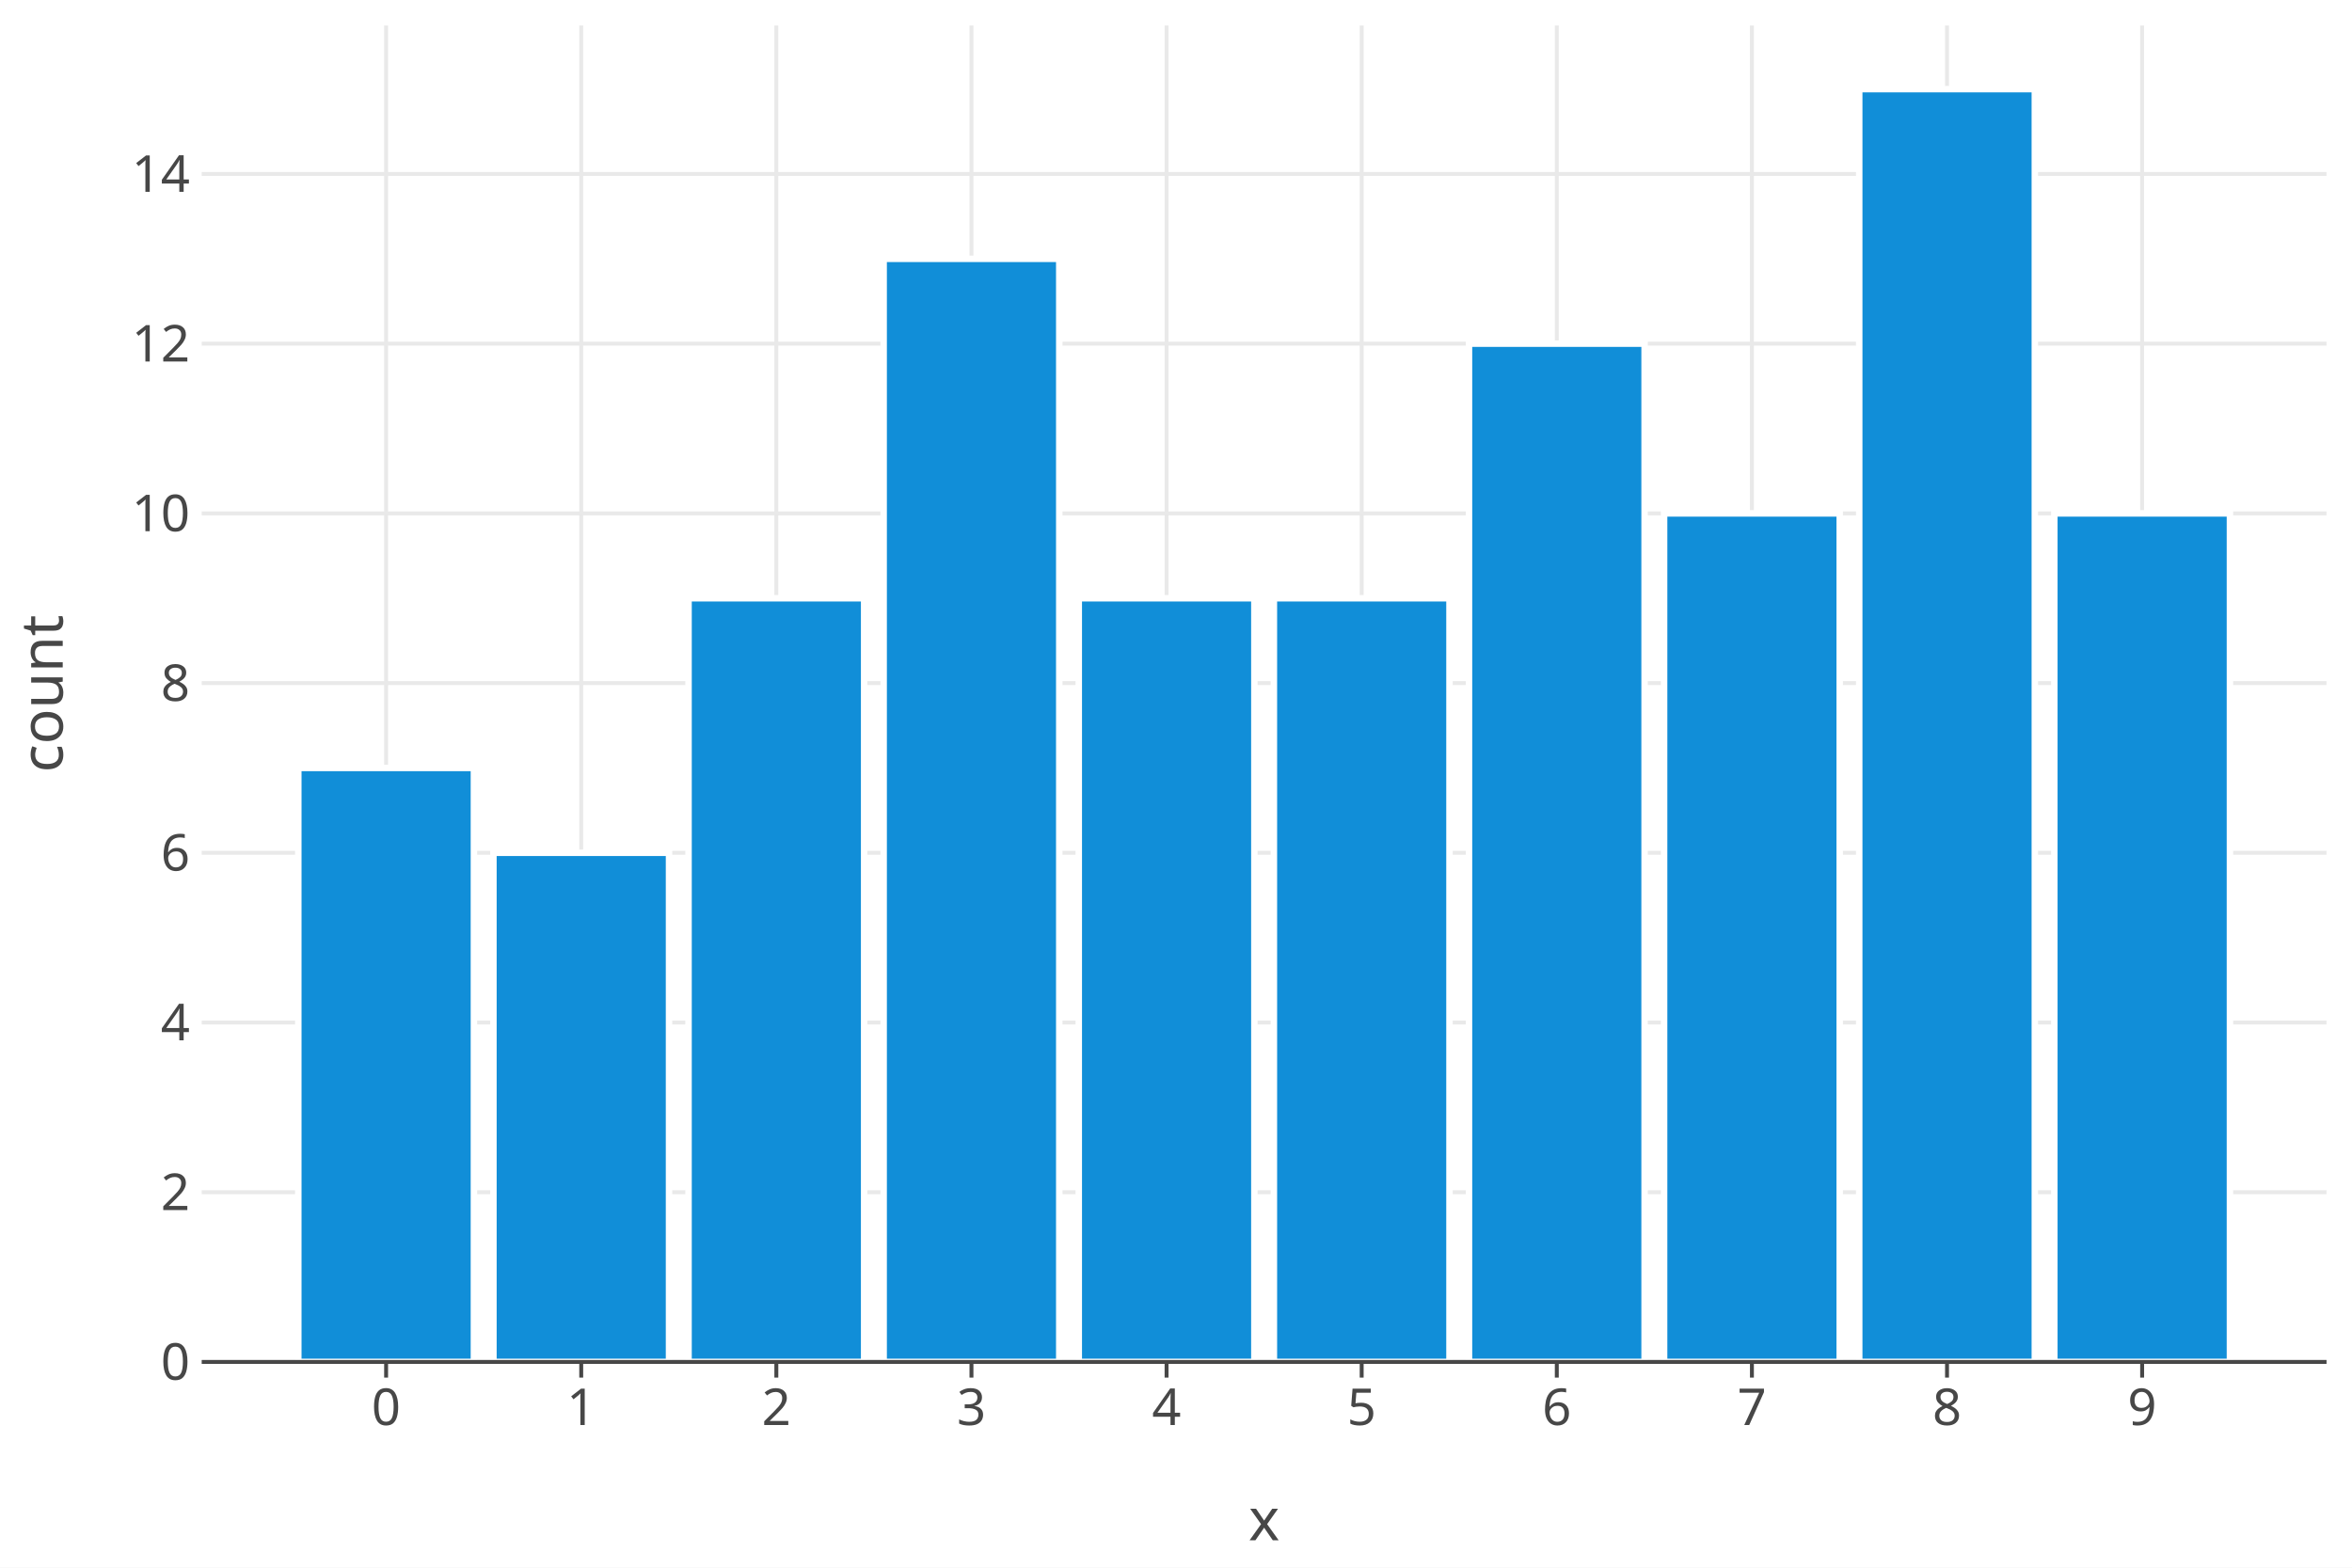
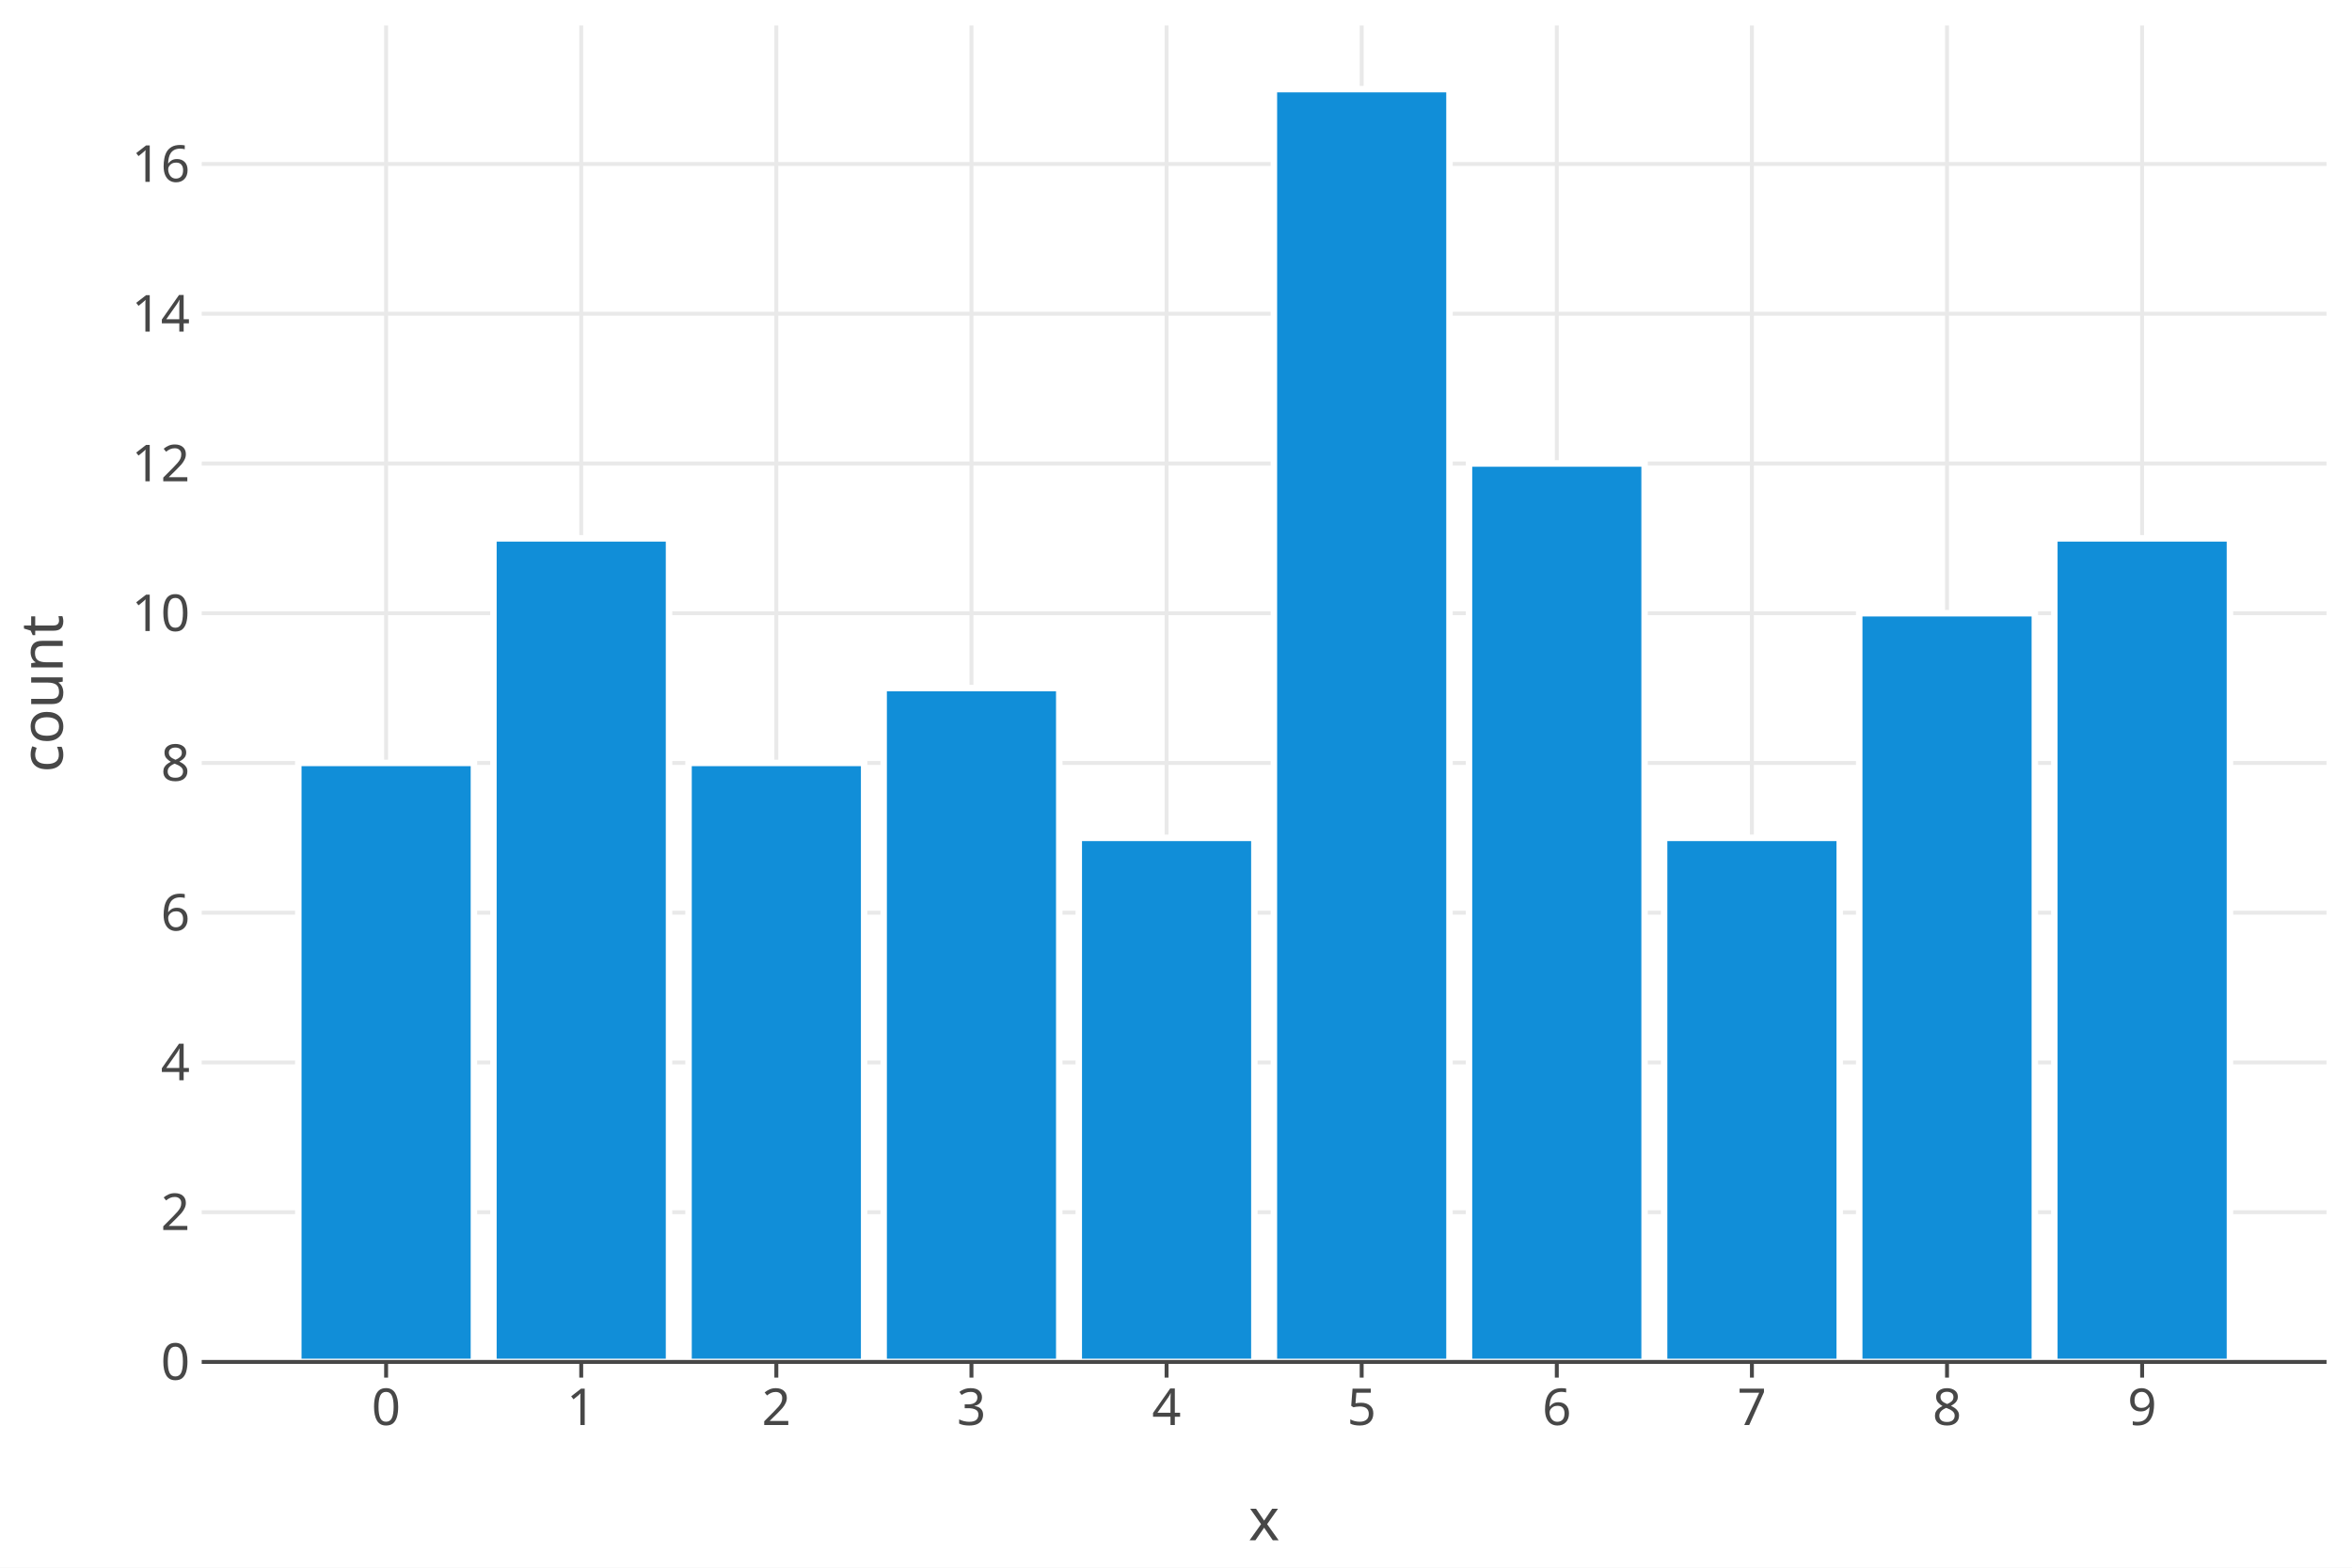
<svg xmlns="http://www.w3.org/2000/svg" display="block" class="plt-container" width="600.0" height="400.0">
  <style type="text/css">
  .plt-container {
   font-family: Lucida Grande, sans-serif;
   user-select: none;
   -webkit-user-select: none;
   -moz-user-select: none;
   -ms-user-select: none;
}
text {
   text-rendering: optimizeLegibility;
}
- #poqGBbL .plot-title {
+ #p6jUEHZ .plot-title {
fill: #474747;
font-weight: normal;
   font-style: normal;font-family: Lucida Grande, sans-serif;
font-size: 16.0px;

}
- #poqGBbL .plot-subtitle {
+ #p6jUEHZ .plot-subtitle {
fill: #474747;
font-weight: normal;
   font-style: normal;font-family: Lucida Grande, sans-serif;
font-size: 15.0px;

}
- #poqGBbL .plot-caption {
- fill: #474747;
- font-weight: normal;
-    font-style: normal;font-family: Lucida Grande, sans-serif;
- font-size: 13.0px;
- 
- }
- #poqGBbL .hyperlink-element {
+ #p6jUEHZ .plot-caption {
+ fill: #474747;
+ font-weight: normal;
+    font-style: normal;font-family: Lucida Grande, sans-serif;
+ font-size: 13.0px;
+ 
+ }
+ #p6jUEHZ .hyperlink-element {
fill: #118ed8;
font-weight: normal;
   font-style: normal;
}
- #poqGBbL .legend-title {
+ #p6jUEHZ .legend-title {
fill: #474747;
font-weight: normal;
   font-style: normal;font-family: Lucida Grande, sans-serif;
font-size: 15.0px;

}
- #poqGBbL .legend-item {
- fill: #474747;
- font-weight: normal;
-    font-style: normal;font-family: Lucida Grande, sans-serif;
- font-size: 13.0px;
- 
- }
- #poqGBbL .axis-title-x {
+ #p6jUEHZ .legend-item {
+ fill: #474747;
+ font-weight: normal;
+    font-style: normal;font-family: Lucida Grande, sans-serif;
+ font-size: 13.0px;
+ 
+ }
+ #p6jUEHZ .axis-title-x {
fill: #474747;
font-weight: normal;
   font-style: normal;font-family: Lucida Grande, sans-serif;
font-size: 15.0px;

}
- #poqGBbL .axis-text-x {
- fill: #474747;
- font-weight: normal;
-    font-style: normal;font-family: Lucida Grande, sans-serif;
- font-size: 13.0px;
- 
- }
- #dpoG4zr .axis-tooltip-text-x {
+ #p6jUEHZ .axis-text-x {
+ fill: #474747;
+ font-weight: normal;
+    font-style: normal;font-family: Lucida Grande, sans-serif;
+ font-size: 13.0px;
+ 
+ }
+ #dBLiCN1 .axis-tooltip-text-x {
fill: #ffffff;
font-weight: normal;
   font-style: normal;font-family: Lucida Grande, sans-serif;
font-size: 13.0px;

}
- #poqGBbL .axis-title-y {
+ #p6jUEHZ .axis-title-y {
fill: #474747;
font-weight: normal;
   font-style: normal;font-family: Lucida Grande, sans-serif;
font-size: 15.0px;

}
- #poqGBbL .axis-text-y {
- fill: #474747;
- font-weight: normal;
-    font-style: normal;font-family: Lucida Grande, sans-serif;
- font-size: 13.0px;
- 
- }
- #dpoG4zr .axis-tooltip-text-y {
+ #p6jUEHZ .axis-text-y {
+ fill: #474747;
+ font-weight: normal;
+    font-style: normal;font-family: Lucida Grande, sans-serif;
+ font-size: 13.0px;
+ 
+ }
+ #dBLiCN1 .axis-tooltip-text-y {
fill: #ffffff;
font-weight: normal;
   font-style: normal;font-family: Lucida Grande, sans-serif;
font-size: 13.0px;

}
- #poqGBbL .facet-strip-text-x {
- fill: #474747;
- font-weight: normal;
-    font-style: normal;font-family: Lucida Grande, sans-serif;
- font-size: 13.0px;
- 
- }
- #poqGBbL .facet-strip-text-y {
- fill: #474747;
- font-weight: normal;
-    font-style: normal;font-family: Lucida Grande, sans-serif;
- font-size: 13.0px;
- 
- }
- #dpoG4zr .tooltip-text {
- fill: #474747;
- font-weight: normal;
-    font-style: normal;font-family: Lucida Grande, sans-serif;
- font-size: 13.0px;
- 
- }
- #dpoG4zr .tooltip-title {
+ #p6jUEHZ .facet-strip-text-x {
+ fill: #474747;
+ font-weight: normal;
+    font-style: normal;font-family: Lucida Grande, sans-serif;
+ font-size: 13.0px;
+ 
+ }
+ #p6jUEHZ .facet-strip-text-y {
+ fill: #474747;
+ font-weight: normal;
+    font-style: normal;font-family: Lucida Grande, sans-serif;
+ font-size: 13.0px;
+ 
+ }
+ #dBLiCN1 .tooltip-text {
+ fill: #474747;
+ font-weight: normal;
+    font-style: normal;font-family: Lucida Grande, sans-serif;
+ font-size: 13.0px;
+ 
+ }
+ #dBLiCN1 .tooltip-title {
fill: #474747;
font-weight: bold;
   font-style: normal;font-family: Lucida Grande, sans-serif;
font-size: 13.0px;

}
- #dpoG4zr .tooltip-label {
+ #dBLiCN1 .tooltip-label {
fill: #474747;
font-weight: bold;
   font-style: normal;font-family: Lucida Grande, sans-serif;
font-size: 13.0px;

}

  </style>
-   <g id="poqGBbL">
+   <g id="p6jUEHZ">
    <path fill-rule="evenodd" fill="rgb(255,255,255)" fill-opacity="1.0" d="M0.0 0.0 L0.0 400.0 L600.0 400.0 L600.0 0.0 Z">
    </path>
    <g transform="translate(29.5 6.5 ) ">
      <g>
        <g transform="translate(21.96121 0.0 ) ">
          <g>
            <line x1="47.036" y1="0.0" x2="47.036" y2="341.0" stroke="rgb(233,233,233)" stroke-opacity="1.0" stroke-width="1.0" fill="none">
            </line>
            <line x1="96.81" y1="0.0" x2="96.81" y2="341.0" stroke="rgb(233,233,233)" stroke-opacity="1.0" stroke-width="1.0" fill="none">
            </line>
            <line x1="146.584" y1="0.0" x2="146.584" y2="341.0" stroke="rgb(233,233,233)" stroke-opacity="1.0" stroke-width="1.0" fill="none">
            </line>
            <line x1="196.358" y1="0.0" x2="196.358" y2="341.0" stroke="rgb(233,233,233)" stroke-opacity="1.0" stroke-width="1.0" fill="none">
            </line>
            <line x1="246.132" y1="0.0" x2="246.132" y2="341.0" stroke="rgb(233,233,233)" stroke-opacity="1.0" stroke-width="1.0" fill="none">
            </line>
            <line x1="295.906" y1="0.0" x2="295.906" y2="341.0" stroke="rgb(233,233,233)" stroke-opacity="1.0" stroke-width="1.0" fill="none">
            </line>
            <line x1="345.68" y1="0.0" x2="345.68" y2="341.0" stroke="rgb(233,233,233)" stroke-opacity="1.0" stroke-width="1.0" fill="none">
            </line>
            <line x1="395.454" y1="0.0" x2="395.454" y2="341.0" stroke="rgb(233,233,233)" stroke-opacity="1.0" stroke-width="1.0" fill="none">
            </line>
            <line x1="445.228" y1="0.0" x2="445.228" y2="341.0" stroke="rgb(233,233,233)" stroke-opacity="1.0" stroke-width="1.0" fill="none">
            </line>
            <line x1="495.002" y1="0.0" x2="495.002" y2="341.0" stroke="rgb(233,233,233)" stroke-opacity="1.0" stroke-width="1.0" fill="none">
            </line>
          </g>
        </g>
        <g transform="translate(21.96121 0.0 ) ">
          <g>
            <line x1="0.0" y1="341.0" x2="542.039" y2="341.0" stroke="rgb(233,233,233)" stroke-opacity="1.0" stroke-width="1.0" fill="none">
            </line>
-             <line x1="0.0" y1="297.698" x2="542.039" y2="297.698" stroke="rgb(233,233,233)" stroke-opacity="1.0" stroke-width="1.0" fill="none">
-             </line>
-             <line x1="0.0" y1="254.397" x2="542.039" y2="254.397" stroke="rgb(233,233,233)" stroke-opacity="1.0" stroke-width="1.0" fill="none">
-             </line>
-             <line x1="0.0" y1="211.095" x2="542.039" y2="211.095" stroke="rgb(233,233,233)" stroke-opacity="1.0" stroke-width="1.0" fill="none">
-             </line>
-             <line x1="0.0" y1="167.794" x2="542.039" y2="167.794" stroke="rgb(233,233,233)" stroke-opacity="1.0" stroke-width="1.0" fill="none">
-             </line>
-             <line x1="0.0" y1="124.492" x2="542.039" y2="124.492" stroke="rgb(233,233,233)" stroke-opacity="1.0" stroke-width="1.0" fill="none">
-             </line>
-             <line x1="0.0" y1="81.19" x2="542.039" y2="81.19" stroke="rgb(233,233,233)" stroke-opacity="1.0" stroke-width="1.0" fill="none">
-             </line>
-             <line x1="0.0" y1="37.889" x2="542.039" y2="37.889" stroke="rgb(233,233,233)" stroke-opacity="1.0" stroke-width="1.0" fill="none">
+             <line x1="0.0" y1="302.793" x2="542.039" y2="302.793" stroke="rgb(233,233,233)" stroke-opacity="1.0" stroke-width="1.0" fill="none">
+             </line>
+             <line x1="0.0" y1="264.585" x2="542.039" y2="264.585" stroke="rgb(233,233,233)" stroke-opacity="1.0" stroke-width="1.0" fill="none">
+             </line>
+             <line x1="0.0" y1="226.378" x2="542.039" y2="226.378" stroke="rgb(233,233,233)" stroke-opacity="1.0" stroke-width="1.0" fill="none">
+             </line>
+             <line x1="0.0" y1="188.171" x2="542.039" y2="188.171" stroke="rgb(233,233,233)" stroke-opacity="1.0" stroke-width="1.0" fill="none">
+             </line>
+             <line x1="0.0" y1="149.964" x2="542.039" y2="149.964" stroke="rgb(233,233,233)" stroke-opacity="1.0" stroke-width="1.0" fill="none">
+             </line>
+             <line x1="0.0" y1="111.756" x2="542.039" y2="111.756" stroke="rgb(233,233,233)" stroke-opacity="1.0" stroke-width="1.0" fill="none">
+             </line>
+             <line x1="0.0" y1="73.549" x2="542.039" y2="73.549" stroke="rgb(233,233,233)" stroke-opacity="1.0" stroke-width="1.0" fill="none">
+             </line>
+             <line x1="0.0" y1="35.342" x2="542.039" y2="35.342" stroke="rgb(233,233,233)" stroke-opacity="1.0" stroke-width="1.0" fill="none">
            </line>
          </g>
        </g>
      </g>
-       <g clip-path="url(#ckcabDl)" clip-bounds-jfx="[rect (21.961, 0.0), (542.039, 341.0)]">
+       <g clip-path="url(#ctbZSmK)" clip-bounds-jfx="[rect (21.961, 0.0), (542.039, 341.0)]">
        <g transform="translate(21.96121 0.0 ) ">
          <g>
            <g>
-               <rect x="74.412" y="211.095" height="129.905" width="44.797" stroke="rgb(255,255,255)" stroke-opacity="1.0" fill="rgb(17,142,216)" fill-opacity="1.0" stroke-width="1.65">
-               </rect>
-               <rect x="24.638" y="189.444" height="151.556" width="44.797" stroke="rgb(255,255,255)" stroke-opacity="1.0" fill="rgb(17,142,216)" fill-opacity="1.0" stroke-width="1.65">
-               </rect>
-               <rect x="124.186" y="146.143" height="194.857" width="44.797" stroke="rgb(255,255,255)" stroke-opacity="1.0" fill="rgb(17,142,216)" fill-opacity="1.0" stroke-width="1.65">
-               </rect>
-               <rect x="373.056" y="124.492" height="216.508" width="44.797" stroke="rgb(255,255,255)" stroke-opacity="1.0" fill="rgb(17,142,216)" fill-opacity="1.0" stroke-width="1.65">
-               </rect>
-               <rect x="422.83" y="16.238" height="324.762" width="44.797" stroke="rgb(255,255,255)" stroke-opacity="1.0" fill="rgb(17,142,216)" fill-opacity="1.0" stroke-width="1.65">
-               </rect>
-               <rect x="323.282" y="81.19" height="259.81" width="44.797" stroke="rgb(255,255,255)" stroke-opacity="1.0" fill="rgb(17,142,216)" fill-opacity="1.0" stroke-width="1.65">
-               </rect>
-               <rect x="223.734" y="146.143" height="194.857" width="44.797" stroke="rgb(255,255,255)" stroke-opacity="1.0" fill="rgb(17,142,216)" fill-opacity="1.0" stroke-width="1.65">
-               </rect>
-               <rect x="273.508" y="146.143" height="194.857" width="44.797" stroke="rgb(255,255,255)" stroke-opacity="1.0" fill="rgb(17,142,216)" fill-opacity="1.0" stroke-width="1.65">
-               </rect>
-               <rect x="472.604" y="124.492" height="216.508" width="44.797" stroke="rgb(255,255,255)" stroke-opacity="1.0" fill="rgb(17,142,216)" fill-opacity="1.0" stroke-width="1.65">
-               </rect>
-               <rect x="173.96" y="59.54" height="281.46" width="44.797" stroke="rgb(255,255,255)" stroke-opacity="1.0" fill="rgb(17,142,216)" fill-opacity="1.0" stroke-width="1.65">
+               <rect x="422.83" y="149.964" height="191.036" width="44.797" stroke="rgb(255,255,255)" stroke-opacity="1.0" fill="rgb(17,142,216)" fill-opacity="1.0" stroke-width="1.65">
+               </rect>
+               <rect x="173.96" y="169.067" height="171.933" width="44.797" stroke="rgb(255,255,255)" stroke-opacity="1.0" fill="rgb(17,142,216)" fill-opacity="1.0" stroke-width="1.65">
+               </rect>
+               <rect x="24.638" y="188.171" height="152.829" width="44.797" stroke="rgb(255,255,255)" stroke-opacity="1.0" fill="rgb(17,142,216)" fill-opacity="1.0" stroke-width="1.65">
+               </rect>
+               <rect x="323.282" y="111.756" height="229.244" width="44.797" stroke="rgb(255,255,255)" stroke-opacity="1.0" fill="rgb(17,142,216)" fill-opacity="1.0" stroke-width="1.65">
+               </rect>
+               <rect x="124.186" y="188.171" height="152.829" width="44.797" stroke="rgb(255,255,255)" stroke-opacity="1.0" fill="rgb(17,142,216)" fill-opacity="1.0" stroke-width="1.65">
+               </rect>
+               <rect x="373.056" y="207.275" height="133.725" width="44.797" stroke="rgb(255,255,255)" stroke-opacity="1.0" fill="rgb(17,142,216)" fill-opacity="1.0" stroke-width="1.65">
+               </rect>
+               <rect x="223.734" y="207.275" height="133.725" width="44.797" stroke="rgb(255,255,255)" stroke-opacity="1.0" fill="rgb(17,142,216)" fill-opacity="1.0" stroke-width="1.65">
+               </rect>
+               <rect x="74.412" y="130.86" height="210.14" width="44.797" stroke="rgb(255,255,255)" stroke-opacity="1.0" fill="rgb(17,142,216)" fill-opacity="1.0" stroke-width="1.65">
+               </rect>
+               <rect x="472.604" y="130.86" height="210.14" width="44.797" stroke="rgb(255,255,255)" stroke-opacity="1.0" fill="rgb(17,142,216)" fill-opacity="1.0" stroke-width="1.65">
+               </rect>
+               <rect x="273.508" y="16.238" height="324.762" width="44.797" stroke="rgb(255,255,255)" stroke-opacity="1.0" fill="rgb(17,142,216)" fill-opacity="1.0" stroke-width="1.65">
              </rect>
            </g>
          </g>
        </g>
        <defs>
-           <clipPath id="ckcabDl">
+           <clipPath id="ctbZSmK">
            <rect x="21.961" y="0.0" width="542.039" height="341.0">
            </rect>
          </clipPath>
        </defs>
      </g>
      <g>
        <g transform="translate(21.96121 341.0 ) ">
          <g transform="translate(47.03642 0.0 ) ">
            <line stroke-width="1.0" stroke="rgb(71,71,71)" stroke-opacity="1.0" x2="0.0" y2="4.0">
            </line>
            <g transform="translate(0.0 7.0 ) ">
              <text class="axis-text-x" text-anchor="middle" dy="0.7em">
                <tspan>0</tspan>
              </text>
            </g>
          </g>
          <g transform="translate(96.81042 0.0 ) ">
            <line stroke-width="1.0" stroke="rgb(71,71,71)" stroke-opacity="1.0" x2="0.0" y2="4.0">
            </line>
            <g transform="translate(0.0 7.0 ) ">
              <text class="axis-text-x" text-anchor="middle" dy="0.7em">
                <tspan>1</tspan>
              </text>
            </g>
          </g>
          <g transform="translate(146.5844 0.0 ) ">
            <line stroke-width="1.0" stroke="rgb(71,71,71)" stroke-opacity="1.0" x2="0.0" y2="4.0">
            </line>
            <g transform="translate(0.0 7.0 ) ">
              <text class="axis-text-x" text-anchor="middle" dy="0.7em">
                <tspan>2</tspan>
              </text>
            </g>
          </g>
          <g transform="translate(196.3584 0.0 ) ">
            <line stroke-width="1.0" stroke="rgb(71,71,71)" stroke-opacity="1.0" x2="0.0" y2="4.0">
            </line>
            <g transform="translate(0.0 7.0 ) ">
              <text class="axis-text-x" text-anchor="middle" dy="0.7em">
                <tspan>3</tspan>
              </text>
            </g>
          </g>
          <g transform="translate(246.1324 0.0 ) ">
            <line stroke-width="1.0" stroke="rgb(71,71,71)" stroke-opacity="1.0" x2="0.0" y2="4.0">
            </line>
            <g transform="translate(0.0 7.0 ) ">
              <text class="axis-text-x" text-anchor="middle" dy="0.7em">
                <tspan>4</tspan>
              </text>
            </g>
          </g>
          <g transform="translate(295.9064 0.0 ) ">
            <line stroke-width="1.0" stroke="rgb(71,71,71)" stroke-opacity="1.0" x2="0.0" y2="4.0">
            </line>
            <g transform="translate(0.0 7.0 ) ">
              <text class="axis-text-x" text-anchor="middle" dy="0.7em">
                <tspan>5</tspan>
              </text>
            </g>
          </g>
          <g transform="translate(345.6804 0.0 ) ">
            <line stroke-width="1.0" stroke="rgb(71,71,71)" stroke-opacity="1.0" x2="0.0" y2="4.0">
            </line>
            <g transform="translate(0.0 7.0 ) ">
              <text class="axis-text-x" text-anchor="middle" dy="0.7em">
                <tspan>6</tspan>
              </text>
            </g>
          </g>
          <g transform="translate(395.4544 0.0 ) ">
            <line stroke-width="1.0" stroke="rgb(71,71,71)" stroke-opacity="1.0" x2="0.0" y2="4.0">
            </line>
            <g transform="translate(0.0 7.0 ) ">
              <text class="axis-text-x" text-anchor="middle" dy="0.7em">
                <tspan>7</tspan>
              </text>
            </g>
          </g>
          <g transform="translate(445.2284 0.0 ) ">
            <line stroke-width="1.0" stroke="rgb(71,71,71)" stroke-opacity="1.0" x2="0.0" y2="4.0">
            </line>
            <g transform="translate(0.0 7.0 ) ">
              <text class="axis-text-x" text-anchor="middle" dy="0.7em">
                <tspan>8</tspan>
              </text>
            </g>
          </g>
          <g transform="translate(495.0024 0.0 ) ">
            <line stroke-width="1.0" stroke="rgb(71,71,71)" stroke-opacity="1.0" x2="0.0" y2="4.0">
            </line>
            <g transform="translate(0.0 7.0 ) ">
              <text class="axis-text-x" text-anchor="middle" dy="0.7em">
                <tspan>9</tspan>
              </text>
            </g>
          </g>
          <line x1="0.0" y1="0.0" x2="542.039" y2="0.0" stroke-width="1.0" stroke="rgb(71,71,71)" stroke-opacity="1.0">
          </line>
        </g>
        <g transform="translate(21.96121 0.0 ) ">
          <g transform="translate(0.0 341.0 ) ">
            <g transform="translate(-3.0 0.0 ) ">
              <text class="axis-text-y" text-anchor="end" dy="0.35em">
                <tspan>0</tspan>
              </text>
            </g>
          </g>
-           <g transform="translate(0.0 297.6984 ) ">
+           <g transform="translate(0.0 302.7927 ) ">
            <g transform="translate(-3.0 0.0 ) ">
              <text class="axis-text-y" text-anchor="end" dy="0.35em">
                <tspan>2</tspan>
              </text>
            </g>
          </g>
-           <g transform="translate(0.0 254.3968 ) ">
+           <g transform="translate(0.0 264.5854 ) ">
            <g transform="translate(-3.0 0.0 ) ">
              <text class="axis-text-y" text-anchor="end" dy="0.35em">
                <tspan>4</tspan>
              </text>
            </g>
          </g>
-           <g transform="translate(0.0 211.0952 ) ">
+           <g transform="translate(0.0 226.3782 ) ">
            <g transform="translate(-3.0 0.0 ) ">
              <text class="axis-text-y" text-anchor="end" dy="0.35em">
                <tspan>6</tspan>
              </text>
            </g>
          </g>
-           <g transform="translate(0.0 167.7937 ) ">
+           <g transform="translate(0.0 188.1709 ) ">
            <g transform="translate(-3.0 0.0 ) ">
              <text class="axis-text-y" text-anchor="end" dy="0.35em">
                <tspan>8</tspan>
              </text>
            </g>
          </g>
-           <g transform="translate(0.0 124.4921 ) ">
+           <g transform="translate(0.0 149.9636 ) ">
            <g transform="translate(-3.0 0.0 ) ">
              <text class="axis-text-y" text-anchor="end" dy="0.35em">
                <tspan>10</tspan>
              </text>
            </g>
          </g>
-           <g transform="translate(0.0 81.19048 ) ">
+           <g transform="translate(0.0 111.7563 ) ">
            <g transform="translate(-3.0 0.0 ) ">
              <text class="axis-text-y" text-anchor="end" dy="0.35em">
                <tspan>12</tspan>
              </text>
            </g>
          </g>
-           <g transform="translate(0.0 37.88889 ) ">
+           <g transform="translate(0.0 73.54902 ) ">
            <g transform="translate(-3.0 0.0 ) ">
              <text class="axis-text-y" text-anchor="end" dy="0.35em">
                <tspan>14</tspan>
+               </text>
+             </g>
+           </g>
+           <g transform="translate(0.0 35.34174 ) ">
+             <g transform="translate(-3.0 0.0 ) ">
+               <text class="axis-text-y" text-anchor="end" dy="0.35em">
+                 <tspan>16</tspan>
              </text>
            </g>
          </g>
        </g>
      </g>
    </g>
    <g transform="translate(16.0 177.0 ) rotate(-90.0 ) ">
      <text class="axis-title-y" y="0.0" text-anchor="middle">
        <tspan>count</tspan>
      </text>
    </g>
    <g transform="translate(322.4806 393.0 ) ">
      <text class="axis-title-x" y="0.0" text-anchor="middle">
        <tspan>x</tspan>
      </text>
    </g>
    <path fill="rgb(0,0,0)" fill-opacity="0.0" stroke="rgb(71,71,71)" stroke-opacity="1.0" stroke-width="0.0" d="M0.0 0.0 L0.0 400.0 L600.0 400.0 L600.0 0.0 Z" pointer-events="none">
    </path>
  </g>
-   <g id="dpoG4zr">
+   <g id="dBLiCN1">
  </g>
</svg>
